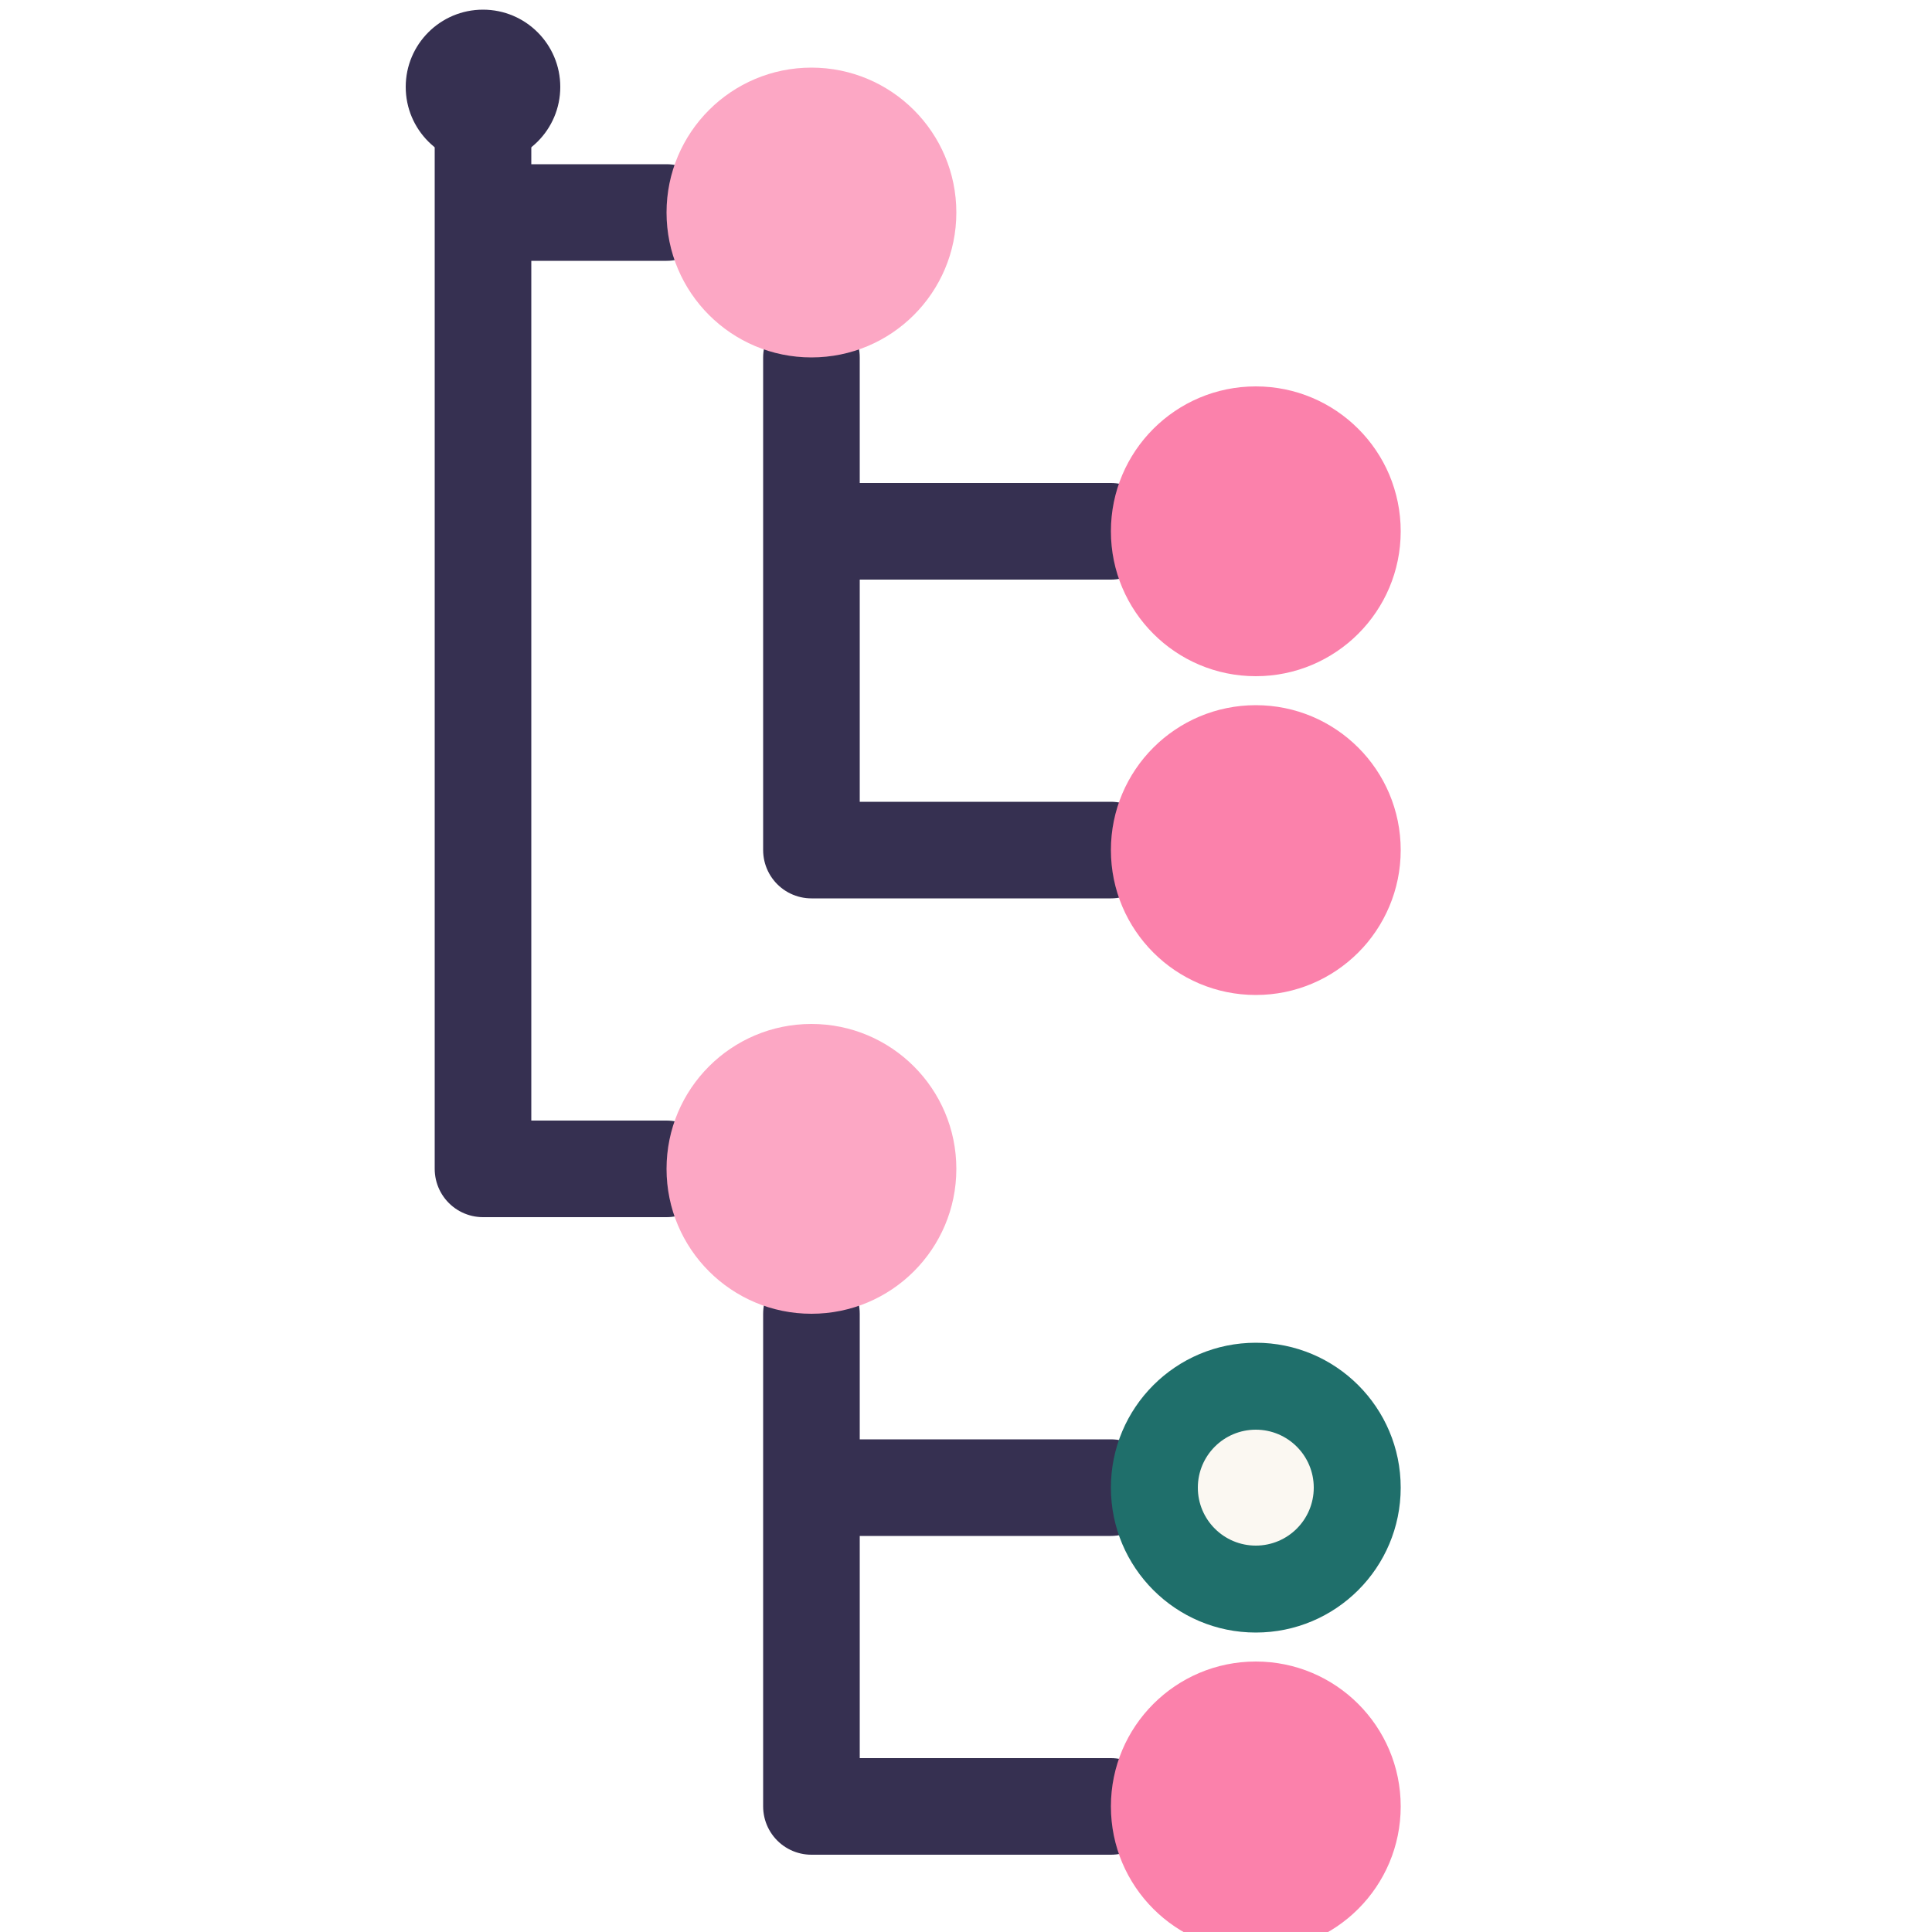
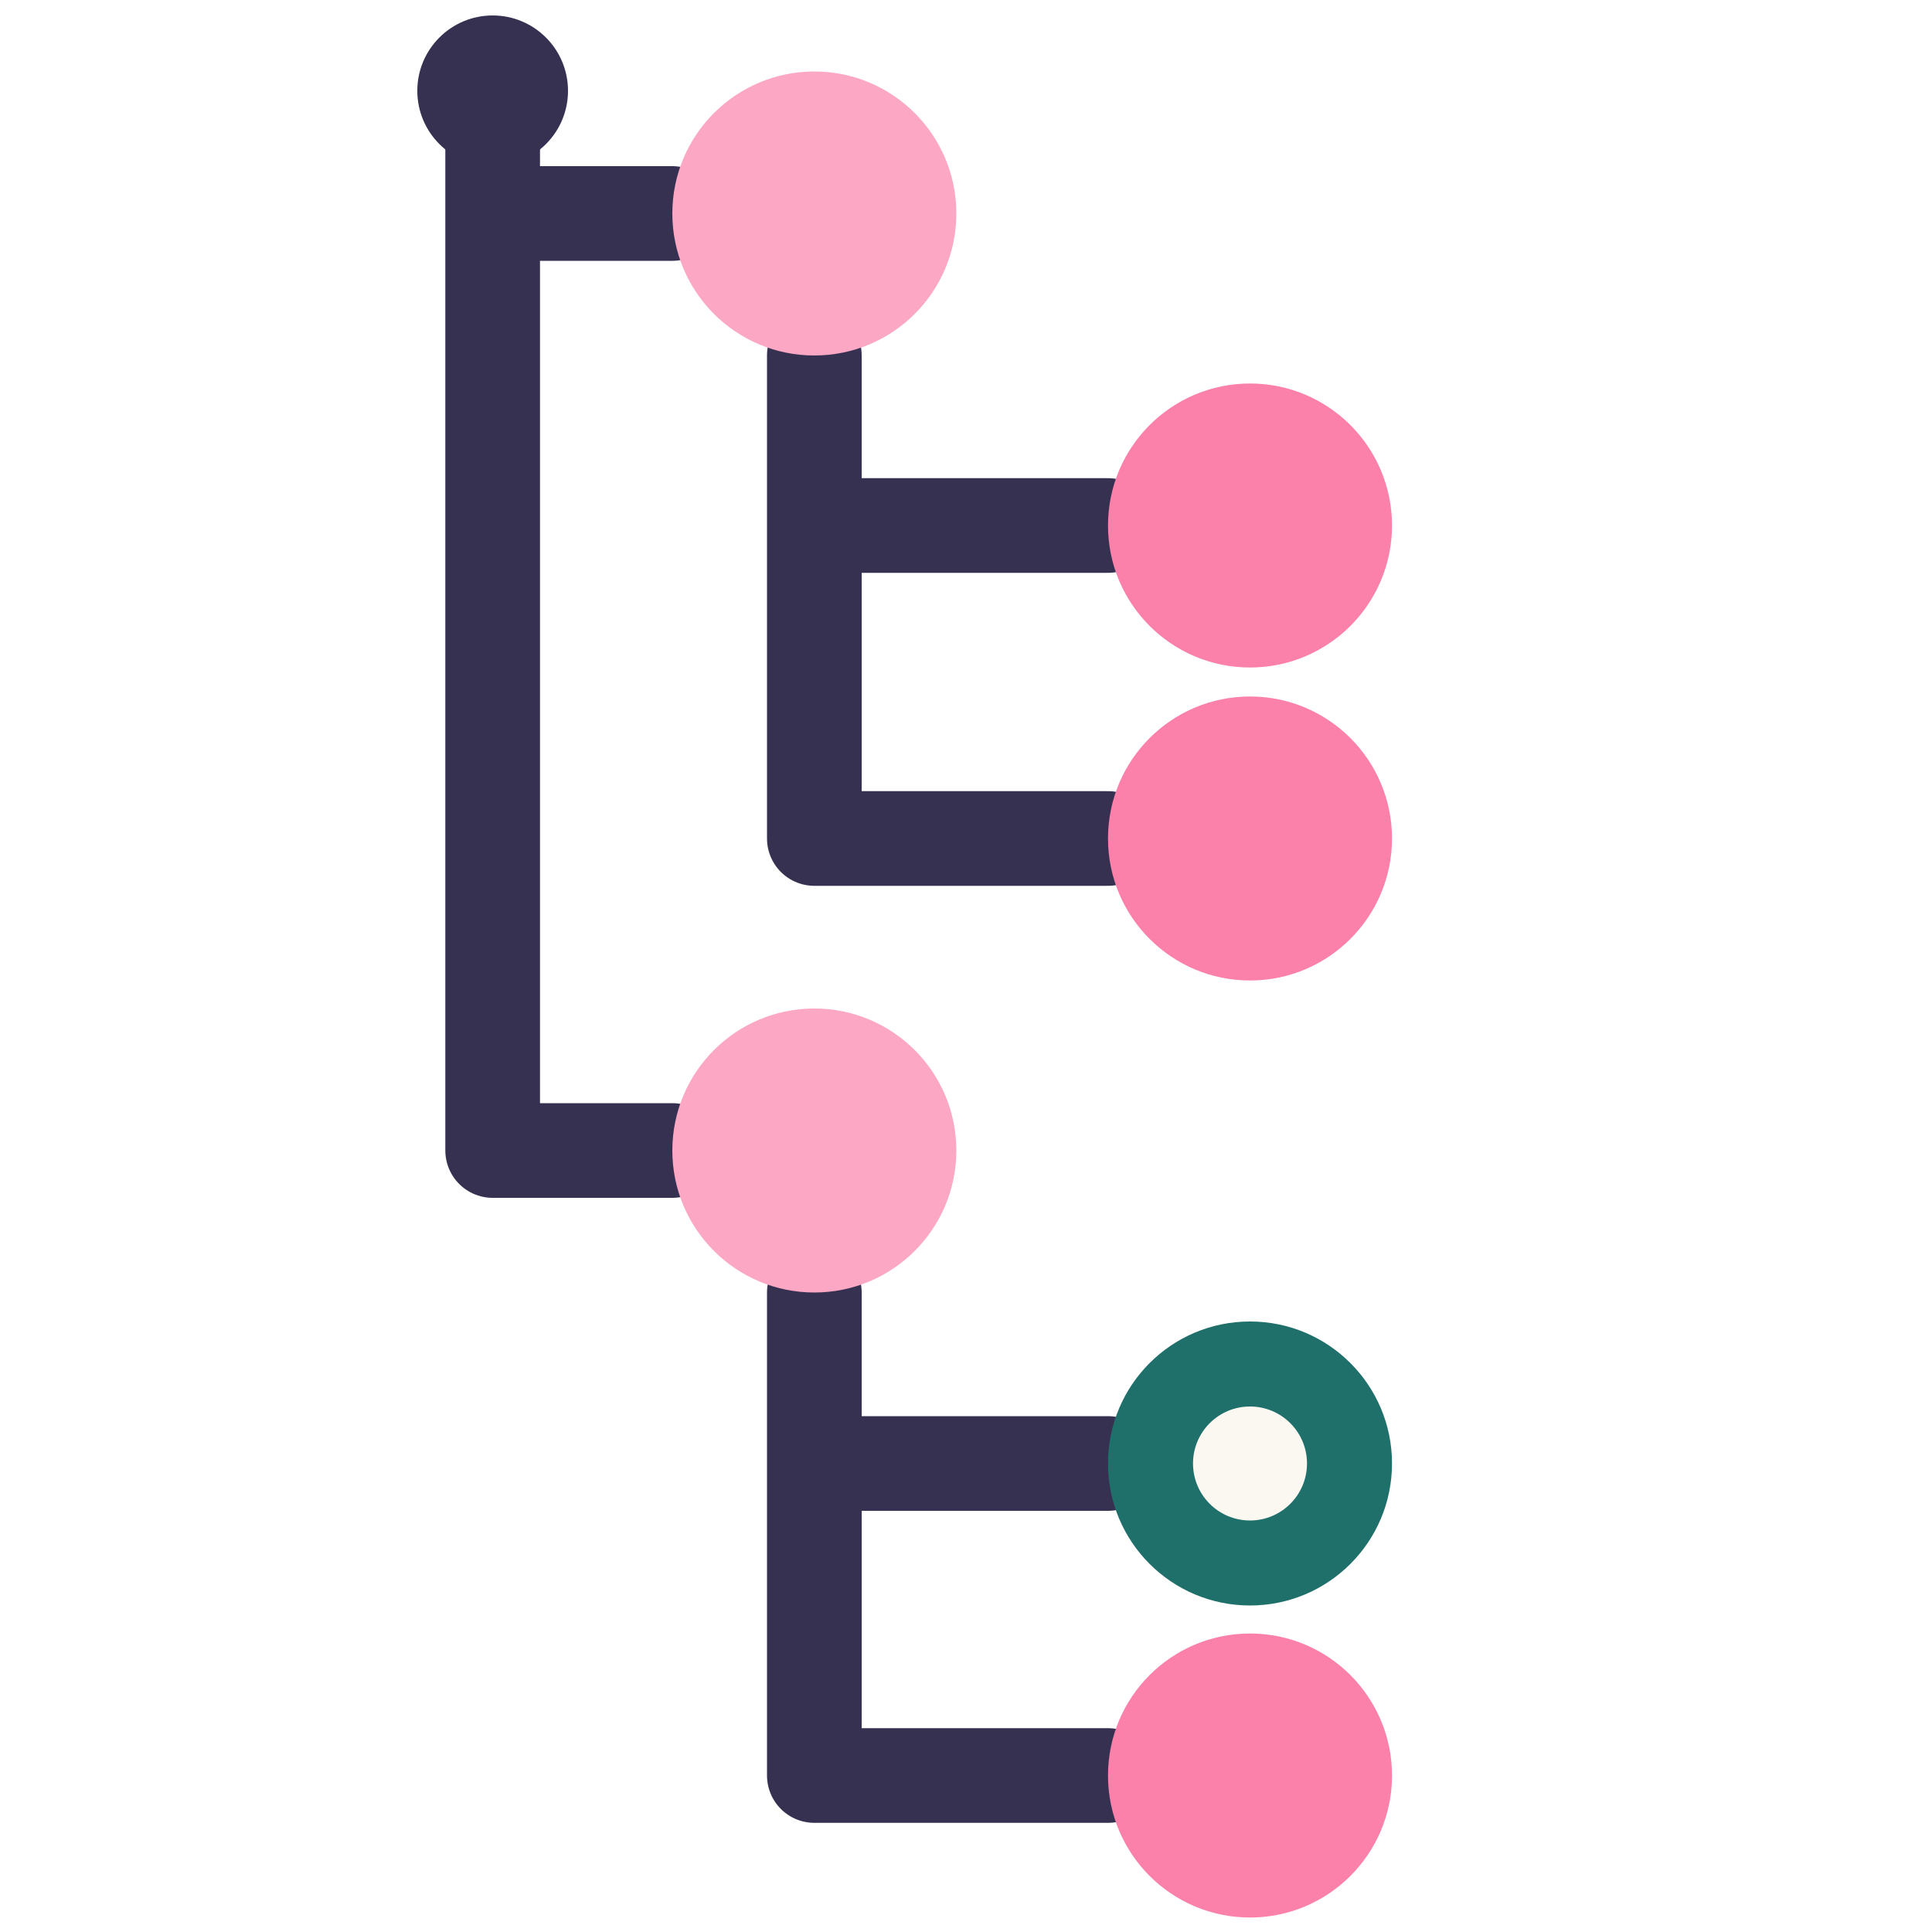
<svg xmlns="http://www.w3.org/2000/svg" viewBox="0 0 200 200" role="img" aria-label="OneTaxonomy mark">
-   <path fill="none" stroke="#363051" stroke-width="10" stroke-linecap="round" stroke-linejoin="round" d="M50 9 V121 M50 22 H69 M50 121 H69 M84 37 V88 M84 55 H115 M84 88 H115 M84 136 V187 M84 154 H115 M84 187 H115" />
-   <circle cx="50.0" cy="9.0" r="8.0" fill="#363051" />
-   <circle cx="84.0" cy="22.0" r="15" fill="#fca7c4" />
-   <circle cx="84.0" cy="121.0" r="15" fill="#fca7c4" />
-   <circle cx="130.0" cy="55.0" r="15" fill="#fb81ab" />
-   <circle cx="130.0" cy="88.0" r="15" fill="#fb81ab" />
-   <circle cx="130.0" cy="154.0" r="15" fill="#1f6f6b" />
-   <circle cx="130.0" cy="154.0" r="6.0" fill="#fbf8f2" />
-   <circle cx="130.0" cy="187.0" r="15" fill="#fb81ab" />
+   <path fill="none" stroke="#363051" stroke-width="9.8" stroke-linecap="round" stroke-linejoin="round" d="M51.0 9.4 V119.1 M51.0 22.1 H69.6 M51.0 119.1 H69.6 M84.3 36.8 V86.8 M84.3 54.4 H114.7 M84.3 86.8 H114.7 M84.3 133.8 V183.8 M84.3 151.5 H114.7 M84.3 183.8 H114.7" />
+   <circle cx="51.0" cy="9.4" r="7.8" fill="#363051" />
+   <circle cx="84.3" cy="22.1" r="14.7" fill="#fca7c4" />
+   <circle cx="84.3" cy="119.1" r="14.7" fill="#fca7c4" />
+   <circle cx="129.4" cy="54.4" r="14.7" fill="#fb81ab" />
+   <circle cx="129.4" cy="86.8" r="14.7" fill="#fb81ab" />
+   <circle cx="129.4" cy="151.5" r="14.7" fill="#1f6f6b" />
+   <circle cx="129.4" cy="151.5" r="5.9" fill="#fbf8f2" />
+   <circle cx="129.4" cy="183.8" r="14.7" fill="#fb81ab" />
</svg>
